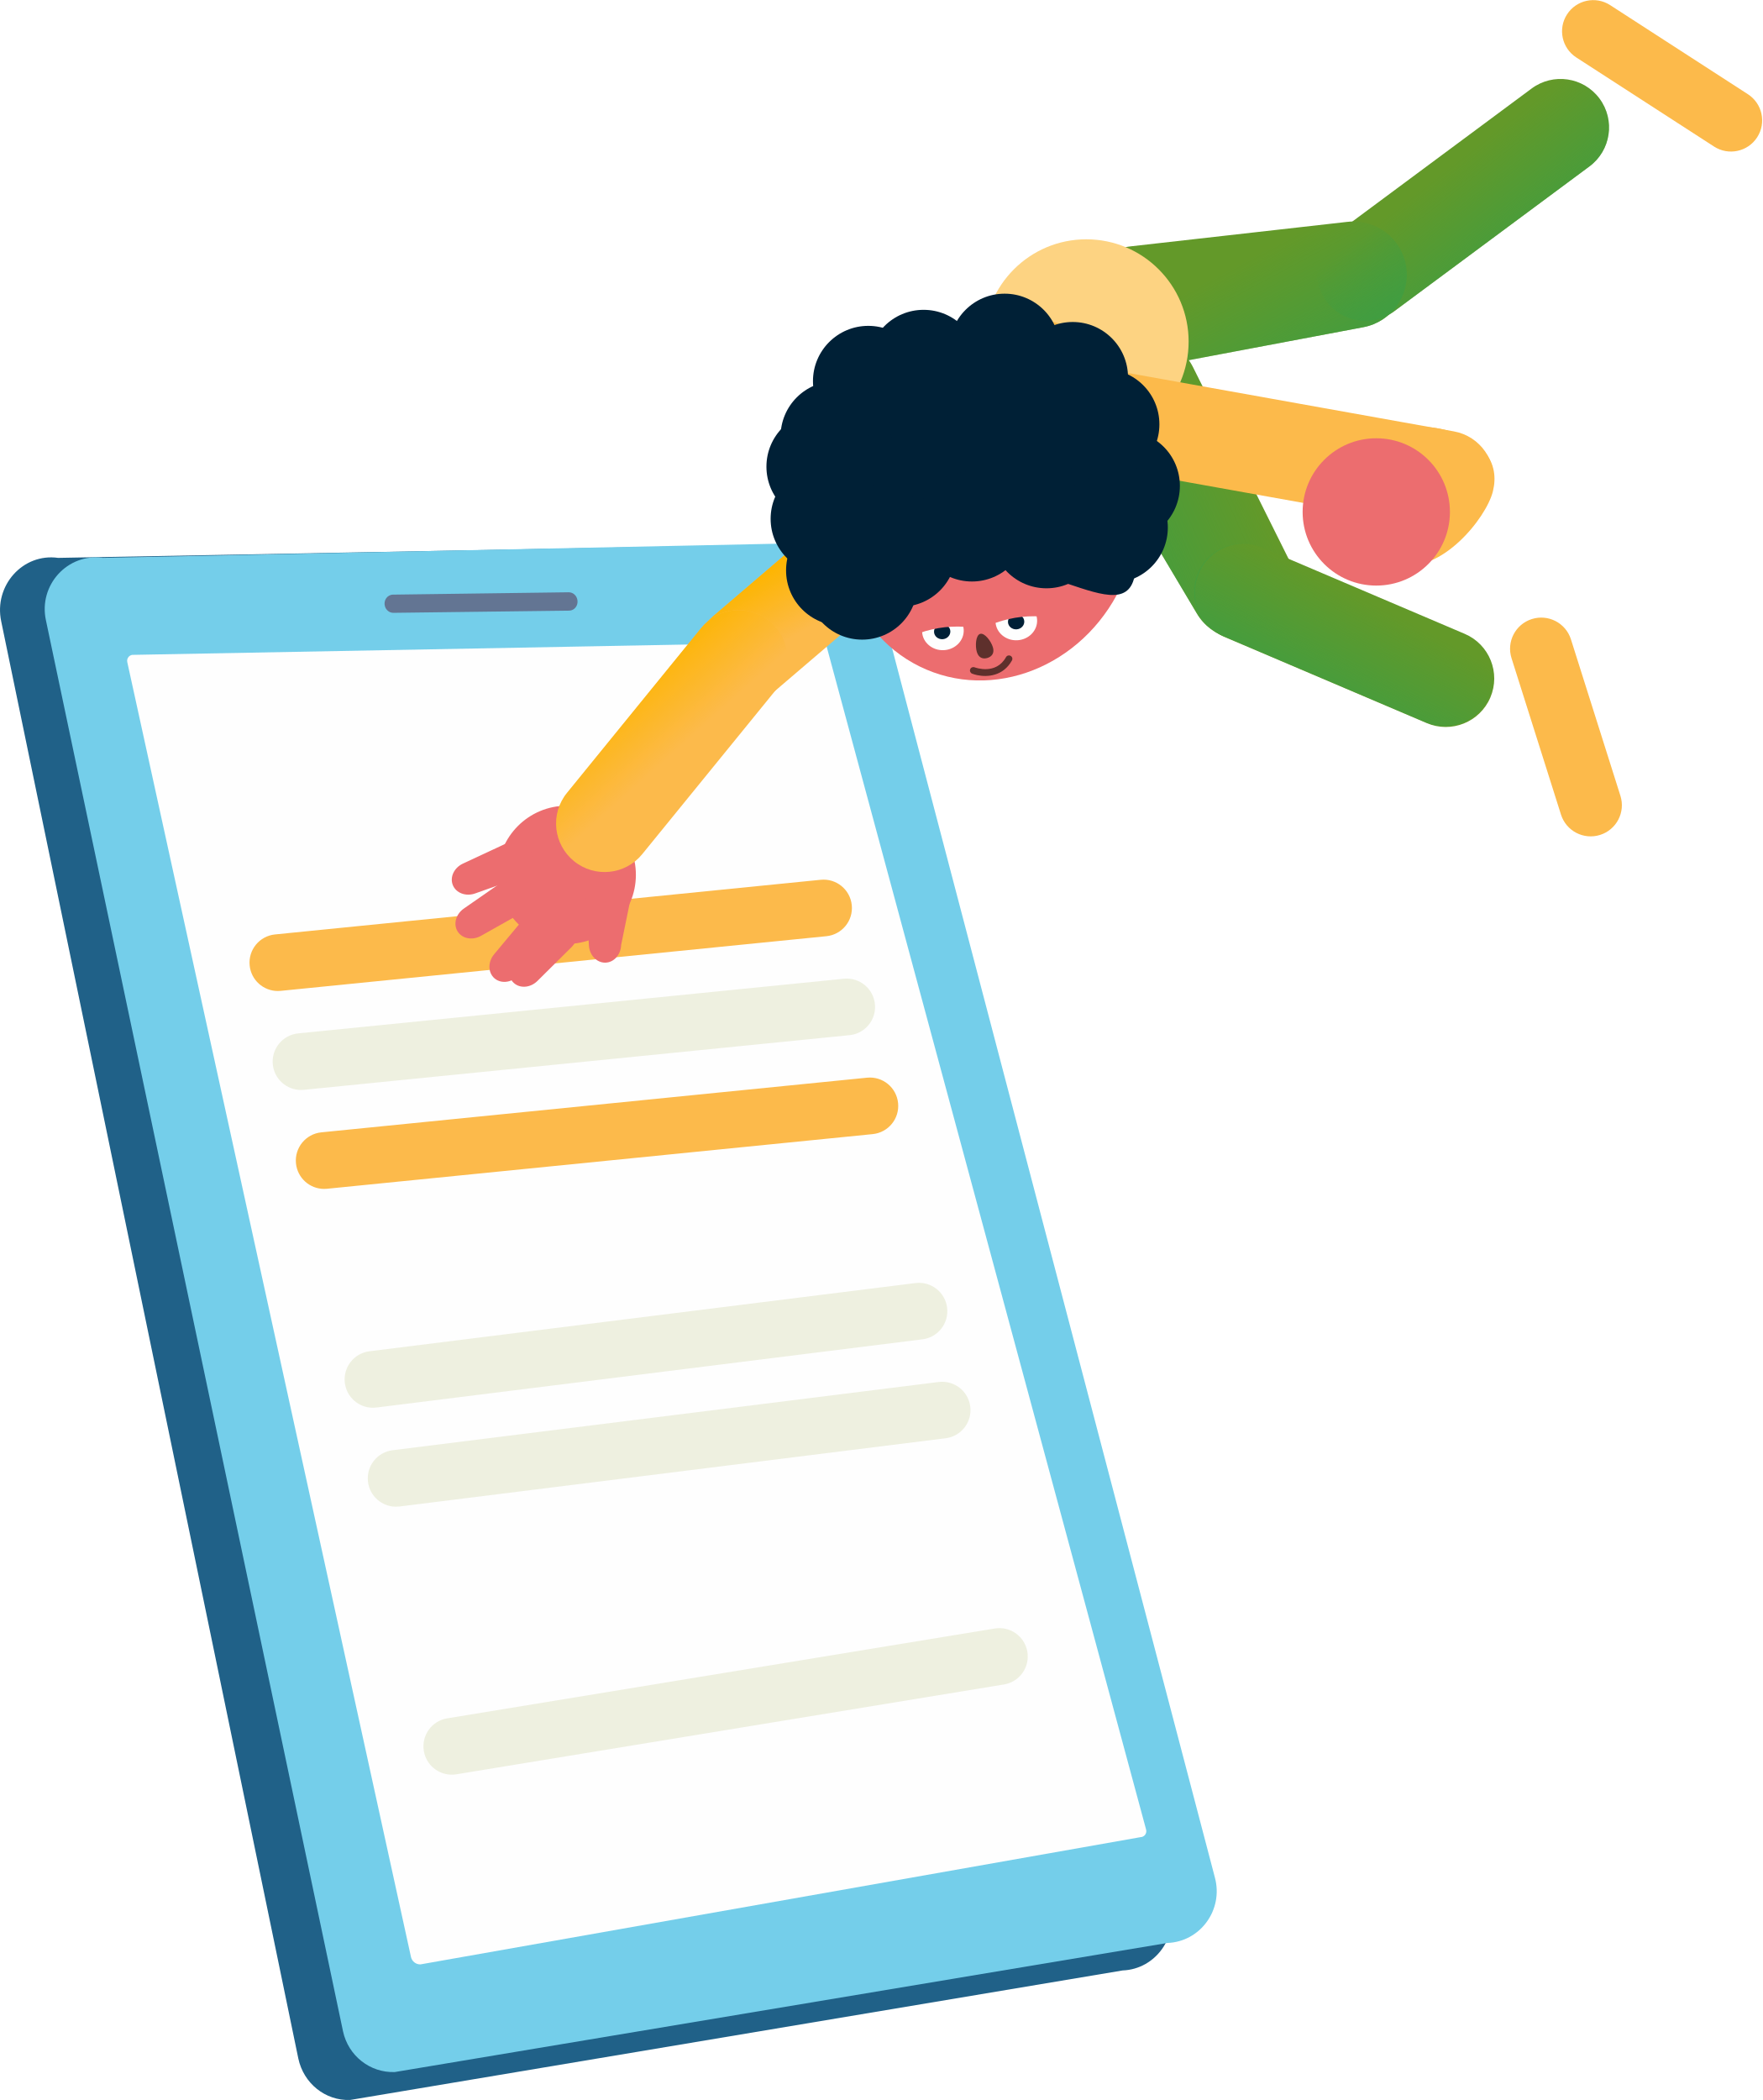
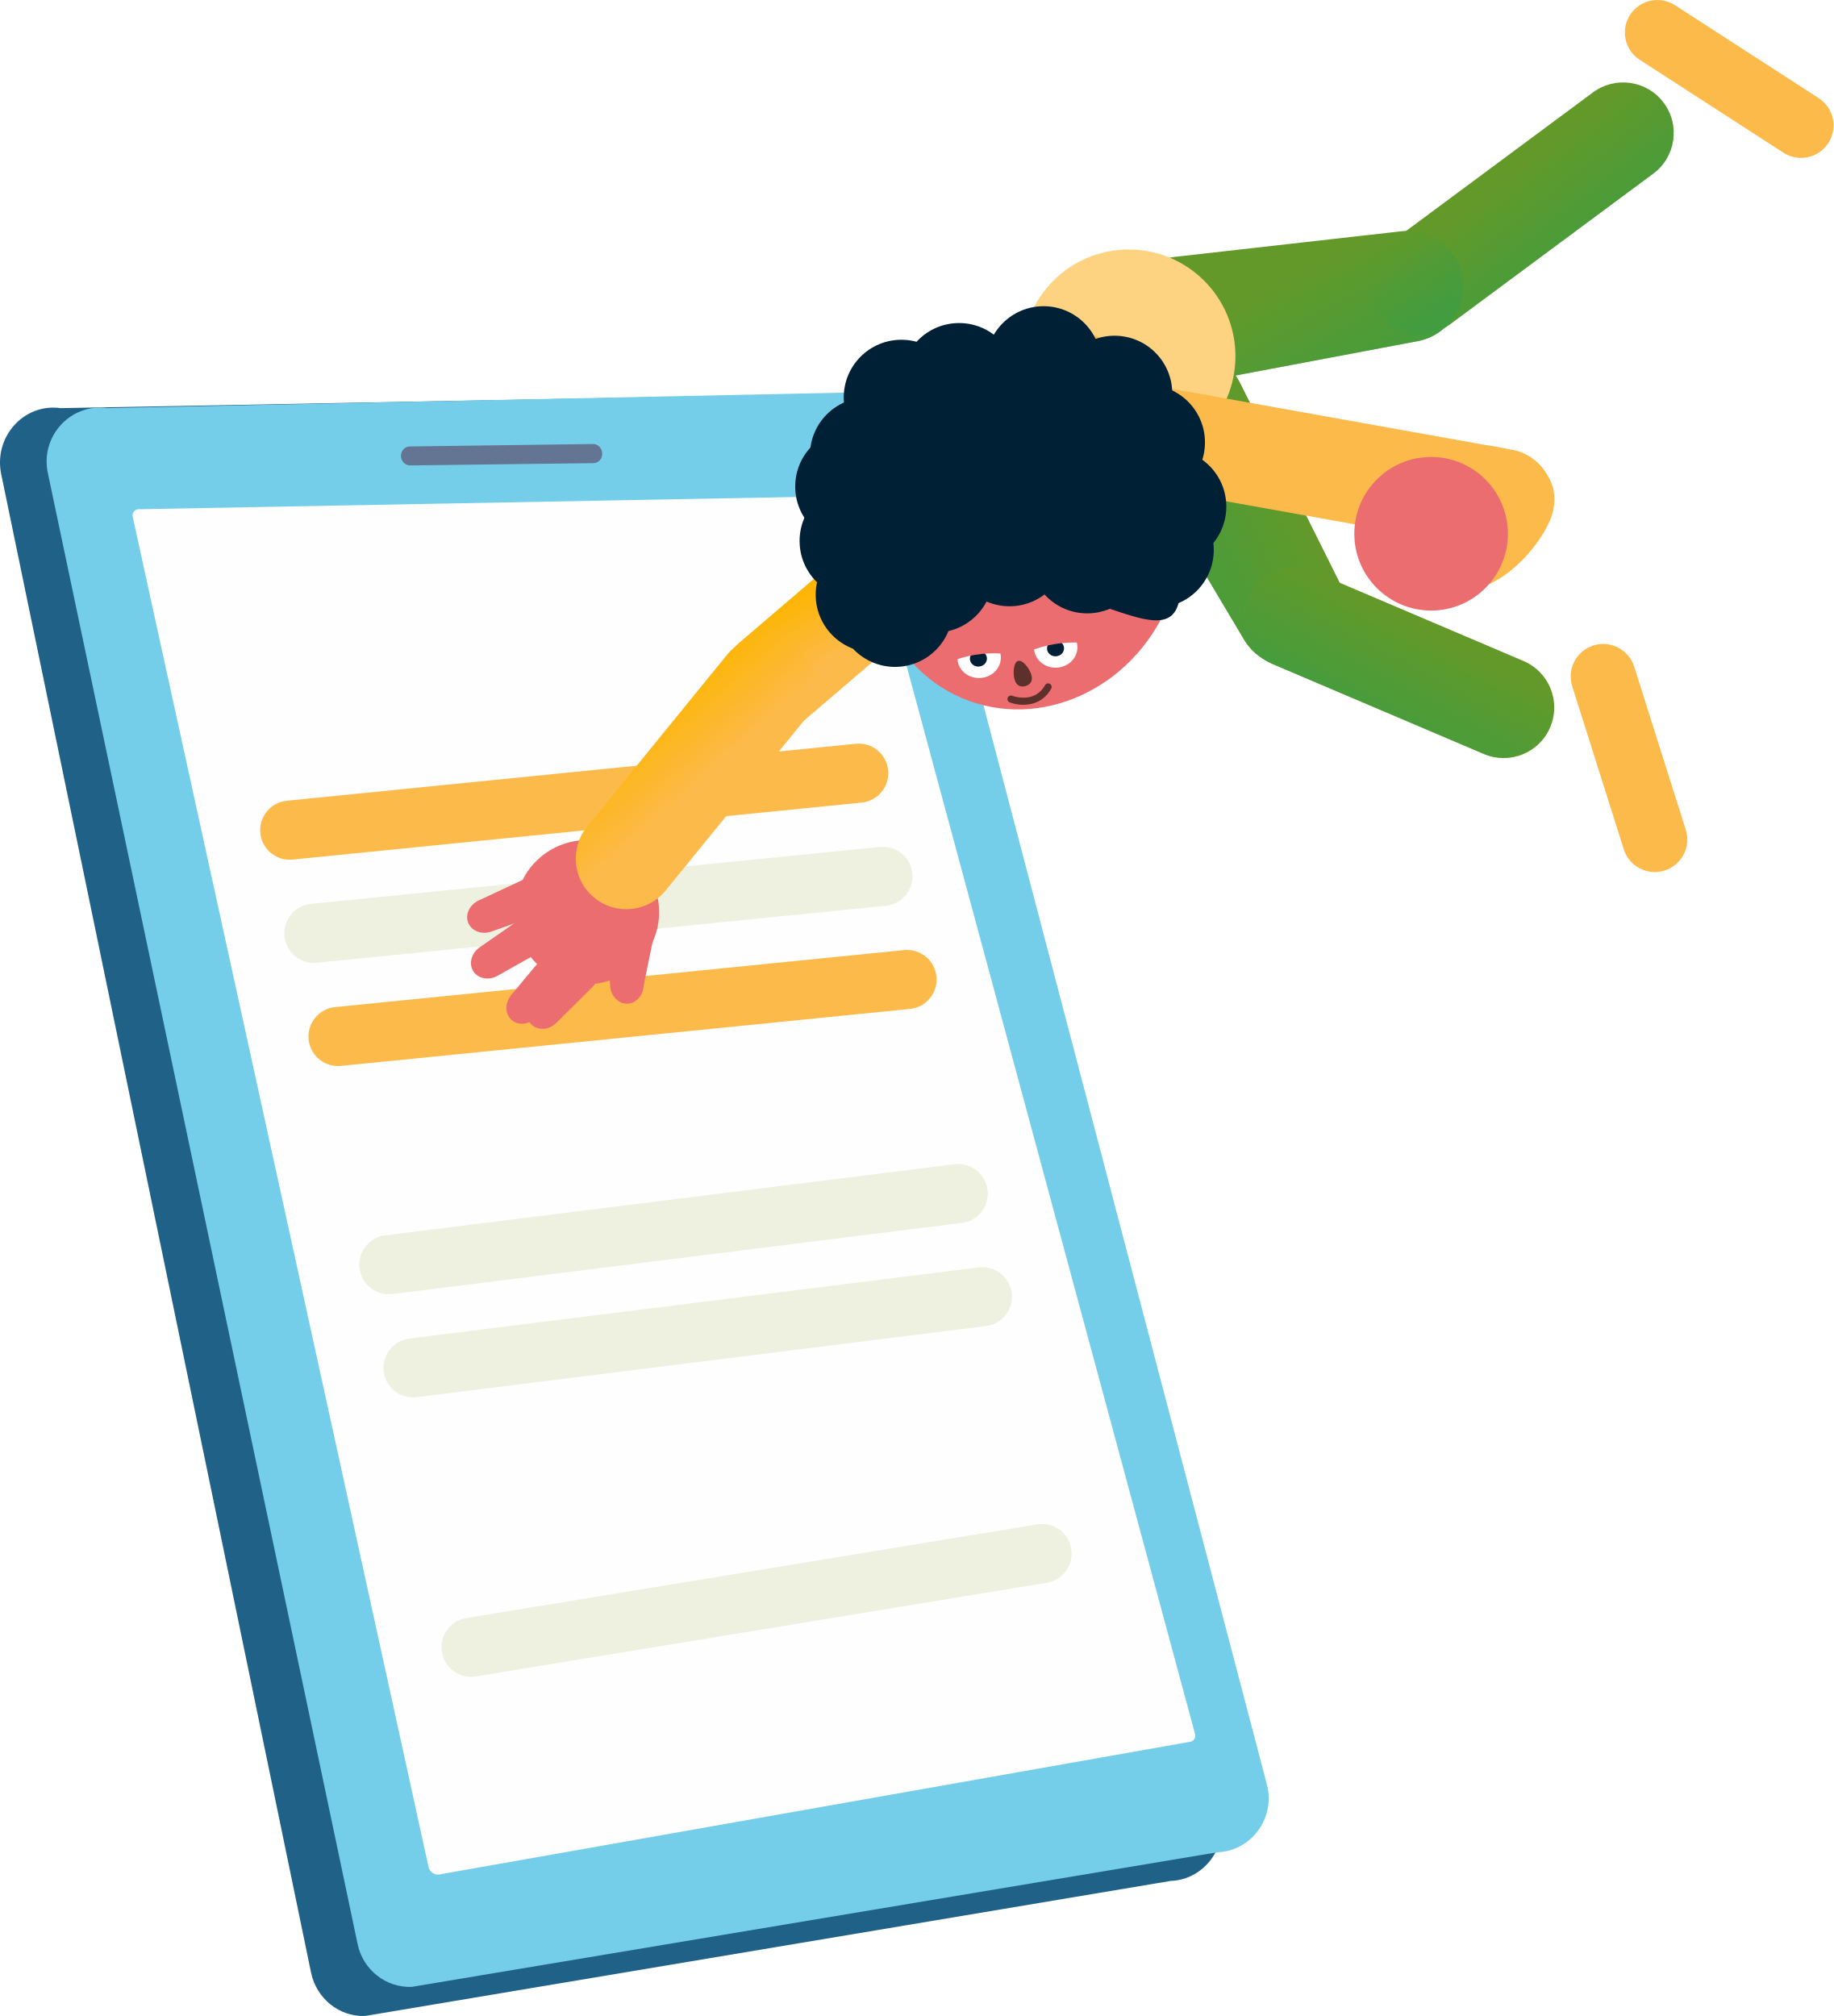
- <svg xmlns="http://www.w3.org/2000/svg" xmlns:xlink="http://www.w3.org/1999/xlink" id="Layer_2" data-name="Layer 2" viewBox="0 0 1138 1356">
+ <svg xmlns="http://www.w3.org/2000/svg" xmlns:xlink="http://www.w3.org/1999/xlink" id="Layer_2" data-name="Layer 2" viewBox="0 0 1455 1600">
  <defs>
    <style>
      .cls-1 {
        fill: url(#linear-gradient);
      }

      .cls-1, .cls-2, .cls-3, .cls-4, .cls-5, .cls-6, .cls-7, .cls-8, .cls-9, .cls-10, .cls-11, .cls-12, .cls-13, .cls-14, .cls-15, .cls-16, .cls-17, .cls-18, .cls-19 {
        stroke-width: 0px;
      }

      .cls-2 {
        fill: url(#linear-gradient-6);
      }

      .cls-20 {
        filter: url(#luminosity-noclip-5);
      }

      .cls-21 {
        mask: url(#mask-2);
      }

      .cls-3 {
        fill: #74ceea;
      }

      .cls-4 {
        fill: #5e302c;
      }

      .cls-22 {
        mask: url(#mask-3);
      }

      .cls-5 {
        fill: url(#linear-gradient-5);
      }

      .cls-6 {
        fill: #fefefe;
      }

      .cls-7 {
        fill: #fdd382;
      }

      .cls-23 {
        mask: url(#mask-5);
      }

      .cls-8 {
        fill: #639929;
      }

      .cls-9 {
        fill: url(#linear-gradient-2);
      }

      .cls-24 {
        filter: url(#luminosity-noclip-4);
      }

      .cls-25 {
        filter: url(#luminosity-noclip-6);
      }

      .cls-26 {
        mask: url(#mask-4);
      }

      .cls-10 {
        fill: url(#linear-gradient-3);
      }

      .cls-11 {
        fill: #fdb500;
      }

      .cls-12 {
        fill: #002036;
      }

      .cls-13 {
        fill: #ec6d6f;
      }

      .cls-14 {
        fill: #637593;
      }

      .cls-15 {
        fill: #3a9e45;
      }

      .cls-27 {
        filter: url(#luminosity-noclip);
      }

      .cls-28 {
        mask: url(#mask-1);
      }

      .cls-29 {
        mask: url(#mask);
      }

      .cls-16 {
        fill: #206188;
      }

      .cls-17 {
        fill: #fcba4b;
      }

      .cls-30 {
        filter: url(#luminosity-noclip-2);
      }

      .cls-18 {
        fill: url(#linear-gradient-4);
      }

      .cls-31 {
        filter: url(#luminosity-noclip-3);
      }

      .cls-19 {
        fill: #eef0e0;
      }
    </style>
-     <filter id="luminosity-noclip" x="677.23" y="55.58" width="283.61" height="211.31" color-interpolation-filters="sRGB" filterUnits="userSpaceOnUse">
-       <feFlood flood-color="#fff" result="bg" />
-       <feBlend in="SourceGraphic" in2="bg" />
-     </filter>
-     <linearGradient id="linear-gradient" x1="-1921.16" y1="488.26" x2="-1818.33" y2="609.52" gradientTransform="translate(2708.79 -364.03)" gradientUnits="userSpaceOnUse">
+     <filter id="luminosity-noclip" x="864.61" y="71.22" width="363.39" height="270.79" color-interpolation-filters="sRGB" filterUnits="userSpaceOnUse">
+       <feFlood flood-color="#fff" result="bg" />
+       <feBlend in="SourceGraphic" in2="bg" />
+     </filter>
+     <linearGradient id="linear-gradient" x1="-1916.03" y1="214" x2="-1784.25" y2="369.38" gradientTransform="translate(2922.07 -54.86)" gradientUnits="userSpaceOnUse">
      <stop offset=".3" stop-color="#000" />
      <stop offset=".98" stop-color="#fff" />
    </linearGradient>
-     <mask id="mask" x="677.23" y="55.58" width="283.61" height="211.31" maskUnits="userSpaceOnUse">
+     <mask id="mask" x="864.61" y="71.22" width="363.39" height="270.79" maskUnits="userSpaceOnUse">
      <g class="cls-27">
-         <rect class="cls-1" x="691.34" y="80.68" width="255.38" height="161.1" transform="translate(52.38 -169.01) rotate(12.17)" />
-       </g>
-     </mask>
-     <filter id="luminosity-noclip-2" x="826.11" y="16.7" width="249.5" height="249.48" color-interpolation-filters="sRGB" filterUnits="userSpaceOnUse">
-       <feFlood flood-color="#fff" result="bg" />
-       <feBlend in="SourceGraphic" in2="bg" />
-     </filter>
-     <linearGradient id="linear-gradient-2" x1="-1825.29" y1="428.21" x2="-1717.31" y2="517.76" gradientTransform="translate(2715.93 -336.68)" xlink:href="#linear-gradient" />
-     <mask id="mask-1" x="826.11" y="16.7" width="249.5" height="249.48" maskUnits="userSpaceOnUse">
+         <rect class="cls-1" x="882.69" y="103.4" width="327.23" height="206.45" transform="translate(67.07 -215.92) rotate(12.17)" />
+       </g>
+     </mask>
+     <filter id="luminosity-noclip-2" x="1055.37" y="21.4" width="319.69" height="319.71" color-interpolation-filters="sRGB" filterUnits="userSpaceOnUse">
+       <feFlood flood-color="#fff" result="bg" />
+       <feBlend in="SourceGraphic" in2="bg" />
+     </filter>
+     <linearGradient id="linear-gradient-2" x1="-1793.19" y1="137.05" x2="-1654.82" y2="251.81" gradientTransform="translate(2931.22 -19.83)" xlink:href="#linear-gradient" />
+     <mask id="mask-1" x="1055.37" y="21.4" width="319.69" height="319.71" maskUnits="userSpaceOnUse">
      <g class="cls-30">
-         <rect class="cls-9" x="845.88" y="36.47" width="209.96" height="209.95" transform="translate(51.17 -197.24) rotate(12.17)" />
-       </g>
-     </mask>
-     <filter id="luminosity-noclip-3" x="659.89" y="193.58" width="235.84" height="244.94" color-interpolation-filters="sRGB" filterUnits="userSpaceOnUse">
-       <feFlood flood-color="#fff" result="bg" />
-       <feBlend in="SourceGraphic" in2="bg" />
-     </filter>
-     <linearGradient id="linear-gradient-3" x1="-1976.49" y1="742.84" x2="-1828.02" y2="634.86" gradientTransform="translate(2675.23 -369.24)" gradientUnits="userSpaceOnUse">
+         <rect class="cls-9" x="1080.7" y="46.74" width="269.03" height="269.04" transform="translate(65.52 -252.1) rotate(12.17)" />
+       </g>
+     </mask>
+     <filter id="luminosity-noclip-3" x="842.39" y="248.08" width="302.19" height="313.89" color-interpolation-filters="sRGB" filterUnits="userSpaceOnUse">
+       <feFlood flood-color="#fff" result="bg" />
+       <feBlend in="SourceGraphic" in2="bg" />
+     </filter>
+     <linearGradient id="linear-gradient-3" x1="-1986.92" y1="540.23" x2="-1796.67" y2="401.87" gradientTransform="translate(2879.06 -61.54)" gradientUnits="userSpaceOnUse">
      <stop offset=".02" stop-color="#fff" />
      <stop offset=".7" stop-color="#000" />
    </linearGradient>
-     <mask id="mask-2" x="659.89" y="193.58" width="235.84" height="244.94" maskUnits="userSpaceOnUse">
+     <mask id="mask-2" x="842.39" y="248.08" width="302.19" height="313.89" maskUnits="userSpaceOnUse">
      <g class="cls-31">
-         <rect class="cls-10" x="679.63" y="211.94" width="196.36" height="208.23" transform="translate(84.09 -156.84) rotate(12.17)" />
-       </g>
-     </mask>
-     <filter id="luminosity-noclip-4" x="715.36" y="279" width="304.7" height="268.18" color-interpolation-filters="sRGB" filterUnits="userSpaceOnUse">
-       <feFlood flood-color="#fff" result="bg" />
-       <feBlend in="SourceGraphic" in2="bg" />
-     </filter>
-     <linearGradient id="linear-gradient-4" x1="-1842.39" y1="816.78" x2="-1807.36" y2="689.2" gradientTransform="translate(2848.15 76.37) rotate(12.42) scale(1.02 1) skewX(.5)" xlink:href="#linear-gradient-3" />
-     <mask id="mask-3" x="715.36" y="279" width="304.7" height="268.18" maskUnits="userSpaceOnUse">
+         <rect class="cls-10" x="867.68" y="271.6" width="251.6" height="266.85" transform="translate(107.71 -200.33) rotate(12.17)" />
+       </g>
+     </mask>
+     <filter id="luminosity-noclip-4" x="913.46" y="357.53" width="390.42" height="343.67" color-interpolation-filters="sRGB" filterUnits="userSpaceOnUse">
+       <feFlood flood-color="#fff" result="bg" />
+       <feBlend in="SourceGraphic" in2="bg" />
+     </filter>
+     <linearGradient id="linear-gradient-4" x1="-1831.75" y1="631.79" x2="-1786.87" y2="468.31" gradientTransform="translate(3031.82 387.64) rotate(12.42) scale(1.02 1) skewX(.5)" xlink:href="#linear-gradient-3" />
+     <mask id="mask-3" x="913.46" y="357.53" width="390.42" height="343.67" maskUnits="userSpaceOnUse">
      <g class="cls-24">
-         <polygon class="cls-18" points="975.59 547.17 715.36 489.85 759.83 279 1020.06 336.32 975.59 547.17" />
-       </g>
-     </mask>
-     <filter id="luminosity-noclip-5" x="401.57" y="232.21" width="350.7" height="276.09" color-interpolation-filters="sRGB" filterUnits="userSpaceOnUse">
-       <feFlood flood-color="#fff" result="bg" />
-       <feBlend in="SourceGraphic" in2="bg" />
-     </filter>
-     <linearGradient id="linear-gradient-5" x1="-2141.13" y1="716.65" x2="-2064.43" y2="800.2" gradientTransform="translate(2659.3 -410.36)" gradientUnits="userSpaceOnUse">
+         <polygon class="cls-18" points="1246.9 701.2 913.46 627.74 970.44 357.53 1303.88 430.99 1246.9 701.2" />
+       </g>
+     </mask>
+     <filter id="luminosity-noclip-5" x="511.4" y="297.58" width="449.35" height="353.81" color-interpolation-filters="sRGB" filterUnits="userSpaceOnUse">
+       <feFlood flood-color="#fff" result="bg" />
+       <feBlend in="SourceGraphic" in2="bg" />
+     </filter>
+     <linearGradient id="linear-gradient-5" x1="-2197.86" y1="506.67" x2="-2099.58" y2="613.74" gradientTransform="translate(2858.64 -114.24)" gradientUnits="userSpaceOnUse">
      <stop offset=".38" stop-color="#fff" />
      <stop offset=".79" stop-color="#000" />
    </linearGradient>
-     <mask id="mask-4" x="401.57" y="232.21" width="350.7" height="276.09" maskUnits="userSpaceOnUse">
+     <mask id="mask-4" x="511.4" y="297.58" width="449.35" height="353.81" maskUnits="userSpaceOnUse">
      <g class="cls-20">
-         <rect class="cls-5" x="420.73" y="262.72" width="312.37" height="215.09" transform="translate(91 -113.28) rotate(12.17)" />
-       </g>
-     </mask>
-     <filter id="luminosity-noclip-6" x="252.53" y="298.03" width="350.79" height="343.21" color-interpolation-filters="sRGB" filterUnits="userSpaceOnUse">
-       <feFlood flood-color="#fff" result="bg" />
-       <feBlend in="SourceGraphic" in2="bg" />
-     </filter>
-     <linearGradient id="linear-gradient-6" x1="-2282.17" y1="854.65" x2="-2169.48" y2="936.49" gradientTransform="translate(2635 -439.53)" xlink:href="#linear-gradient-5" />
-     <mask id="mask-5" x="252.53" y="298.03" width="350.79" height="343.21" maskUnits="userSpaceOnUse">
+         <rect class="cls-5" x="535.96" y="336.67" width="400.25" height="275.63" transform="translate(116.57 -144.51) rotate(12.17)" />
+       </g>
+     </mask>
+     <filter id="luminosity-noclip-6" x="320.44" y="381.92" width="449.47" height="439.82" color-interpolation-filters="sRGB" filterUnits="userSpaceOnUse">
+       <feFlood flood-color="#fff" result="bg" />
+       <feBlend in="SourceGraphic" in2="bg" />
+     </filter>
+     <linearGradient id="linear-gradient-6" x1="-2378.58" y1="683.52" x2="-2234.18" y2="788.39" gradientTransform="translate(2827.5 -151.62)" xlink:href="#linear-gradient-5" />
+     <mask id="mask-5" x="320.44" y="381.92" width="449.47" height="439.82" maskUnits="userSpaceOnUse">
      <g class="cls-25">
-         <rect class="cls-2" x="279.46" y="326.09" width="296.95" height="287.07" transform="translate(108.6 -79.65) rotate(12.17)" />
+         <rect class="cls-2" x="354.94" y="417.89" width="380.48" height="367.88" transform="translate(139.12 -101.4) rotate(12.17)" />
      </g>
    </mask>
  </defs>
  <g id="Layer_1-2" data-name="Layer 1">
    <g>
-       <path class="cls-8" d="M701.6,208.73l-1.56-10.34c-2.91-19.29,10.79-37.14,30.17-39.33l139.99-15.81c18.4-2.08,35.14,10.77,37.9,29.07h0c2.76,18.3-9.46,35.51-27.65,38.95l-138.43,26.15c-19.17,3.62-37.52-9.4-40.42-28.69Z" />
-       <rect class="cls-8" x="913.35" y="19.27" width="62.64" height="219.64" rx="31.32" ry="31.32" transform="translate(485.54 -706.53) rotate(53.43)" />
-       <g class="cls-29">
-         <path class="cls-15" d="M701.6,208.73l-1.56-10.34c-2.91-19.29,10.79-37.14,30.17-39.33l139.99-15.81c18.4-2.08,35.14,10.77,37.9,29.07h0c2.76,18.3-9.46,35.51-27.65,38.95l-138.43,26.15c-19.17,3.62-37.52-9.4-40.42-28.69Z" />
-       </g>
-       <g class="cls-28">
-         <rect class="cls-15" x="913.35" y="19.27" width="62.64" height="219.64" rx="31.32" ry="31.32" transform="translate(485.54 -706.53) rotate(53.43)" />
-       </g>
-       <rect class="cls-17" x="1000.29" y="28.77" width="146.2" height="40.25" rx="20.13" ry="20.13" transform="translate(198.55 -574.97) rotate(32.89)" />
-       <g>
-         <path class="cls-16" d="M37.52,360.23l470.79-8.67c13.14,1.85,23.92,11.63,27.39,24.83l219.99,853c5.57,21.17-9.44,42.17-30.7,42.95l-498.91,83.64c-15.96.59-30.04-10.69-33.44-26.79L.78,401.22c-4.88-23.12,14.02-44.2,36.75-40.99Z" />
-         <path class="cls-3" d="M66.39,360.22l470.79-9.88c13.14,1.82,23.92,11.42,27.39,24.38l219.99,837.7c5.57,20.79-9.44,41.41-30.7,42.18l-498.91,83.35c-15.96.58-30.04-10.5-33.44-26.31L29.65,400.48c-4.88-22.7,14.02-43.41,36.75-40.26Z" />
-       </g>
-       <path class="cls-6" d="M82.19,427.53l183.21,836.15c.65,2.83,3.2,4.82,6.1,4.76l464.96-82.15c2.52-.05,4.33-2.46,3.67-4.89l-206.33-764c-.41-1.52-1.71-2.65-3.27-2.84l-444.08,8.28c-2.66-.33-4.84,2.08-4.26,4.69Z" />
-       <path class="cls-14" d="M253.71,383.96l113.5-1.52c2.82-.05,5.26,2.13,5.68,5.08l.02.11c.5,3.49-1.99,6.61-5.32,6.67l-113.52,1.41c-2.53.04-4.79-1.72-5.51-4.28h0c-1.04-3.7,1.5-7.39,5.15-7.46Z" />
-       <g>
-         <line class="cls-6" x1="179.43" y1="621.59" x2="531.83" y2="586.3" />
-         <path class="cls-17" d="M179.41,639.9c-9.29,0-17.25-7.04-18.19-16.48-1.01-10.06,6.33-19.03,16.39-20.04l352.4-35.29c10.08-1.01,19.03,6.33,20.04,16.39,1.01,10.06-6.33,19.03-16.39,20.04l-352.4,35.29c-.62.06-1.24.09-1.85.09Z" />
-       </g>
-       <g>
-         <line class="cls-6" x1="194.39" y1="685.49" x2="546.79" y2="650.2" />
-         <path class="cls-19" d="M194.36,703.8c-9.29,0-17.25-7.04-18.19-16.48-1.01-10.06,6.33-19.03,16.39-20.04l352.4-35.29c10.07-1.01,19.03,6.33,20.04,16.39,1.01,10.06-6.33,19.03-16.39,20.04l-352.4,35.29c-.62.06-1.24.09-1.85.09Z" />
-       </g>
-       <g>
-         <line class="cls-6" x1="209.35" y1="749.39" x2="561.75" y2="714.09" />
-         <path class="cls-17" d="M209.32,767.69c-9.29,0-17.25-7.04-18.19-16.48-1.01-10.06,6.33-19.03,16.39-20.04l352.4-35.29c10.08-1.01,19.03,6.33,20.04,16.39,1.01,10.06-6.33,19.03-16.39,20.04l-352.4,35.29c-.62.06-1.24.09-1.85.09Z" />
-       </g>
-       <g>
-         <line class="cls-6" x1="240.85" y1="890.7" x2="593.46" y2="846.65" />
-         <path class="cls-19" d="M240.83,909.01c-9.1,0-16.99-6.78-18.14-16.04-1.25-10.03,5.86-19.18,15.89-20.43l352.61-44.05c10.03-1.26,19.18,5.86,20.43,15.89,1.25,10.03-5.86,19.18-15.89,20.43l-352.61,44.05c-.77.1-1.54.14-2.29.14Z" />
-       </g>
-       <g>
-         <line class="cls-6" x1="255.81" y1="954.6" x2="608.42" y2="910.55" />
-         <path class="cls-19" d="M255.78,972.9c-9.1,0-16.99-6.78-18.14-16.04-1.25-10.03,5.86-19.18,15.89-20.43l352.61-44.05c10.04-1.26,19.18,5.86,20.43,15.89,1.25,10.03-5.86,19.18-15.89,20.43l-352.61,44.05c-.77.1-1.54.14-2.29.14Z" />
-       </g>
-       <g>
-         <line class="cls-6" x1="291.75" y1="1127.63" x2="645.38" y2="1069.62" />
-         <path class="cls-19" d="M291.73,1145.93c-8.81,0-16.57-6.37-18.04-15.34-1.64-9.98,5.12-19.39,15.1-21.03l353.63-58.01c9.97-1.64,19.39,5.12,21.03,15.1,1.64,9.98-5.12,19.39-15.1,21.03l-353.63,58.01c-1,.16-2,.24-2.99.24Z" />
-       </g>
-       <path class="cls-8" d="M713.99,227.33l9.18-5.01c17.13-9.35,38.59-2.61,47.29,14.85l62.86,126.07c8.26,16.57,1.94,36.7-14.31,45.57h0c-16.25,8.87-36.6,3.3-46.07-12.61l-72.04-121.06c-9.98-16.77-4.04-38.46,13.09-47.81Z" />
-       <g class="cls-21">
-         <path class="cls-15" d="M713.99,227.33l9.18-5.01c17.13-9.35,38.59-2.61,47.29,14.85l62.86,126.07c8.26,16.57,1.94,36.7-14.31,45.57h0c-16.25,8.87-36.6,3.3-46.07-12.61l-72.04-121.06c-9.98-16.77-4.04-38.46,13.09-47.81Z" />
-       </g>
-       <ellipse class="cls-7" cx="701.5" cy="220.59" rx="66.08" ry="66.07" />
-       <rect class="cls-17" x="797.77" y="153.47" width="62.63" height="274.45" rx="31.32" ry="31.32" transform="translate(1261.47 -474.12) rotate(100.16)" />
-       <rect class="cls-8" x="837.05" y="308.04" width="62.63" height="204.59" rx="31.32" ry="31.32" transform="translate(1586.11 -227.84) rotate(113.07)" />
-       <g class="cls-22">
-         <rect class="cls-15" x="836.47" y="307.6" width="62.63" height="204.59" rx="31.32" ry="31.32" transform="translate(1584.91 -227.92) rotate(113.07)" />
-       </g>
-       <ellipse class="cls-17" cx="662.52" cy="271.5" rx="66.08" ry="66.07" />
-       <ellipse class="cls-13" cx="638.61" cy="337.54" rx="103.03" ry="94.68" transform="translate(77.7 792.65) rotate(-66.91)" />
-       <rect class="cls-17" x="938.14" y="449.3" width="146.19" height="40.25" rx="20.12" ry="20.12" transform="translate(1153.91 -636.29) rotate(72.45)" />
-       <circle class="cls-13" cx="366.02" cy="564.89" r="44.62" />
-       <rect class="cls-17" x="509" y="261.06" width="62.64" height="219.64" rx="31.32" ry="31.32" transform="translate(471.08 -280.81) rotate(49.47)" />
-       <g class="cls-26">
-         <rect class="cls-11" x="509" y="261.06" width="62.64" height="219.64" rx="31.32" ry="31.32" transform="translate(471.08 -280.81) rotate(49.47)" />
-       </g>
-       <g>
-         <path class="cls-13" d="M369.9,595.29l-2.16-1.98c-4.41-4.04-11.79-3.02-16.18,2.24l-19.82,23.78c-4.06,4.87-4.04,11.61.04,15.35h0c4.08,3.74,10.8,3.18,15.3-1.29l21.98-21.8c4.86-4.82,5.24-12.27.83-16.31Z" />
-         <path class="cls-13" d="M357.25,592.15l-2.16-1.98c-4.41-4.04-11.79-3.02-16.18,2.24l-19.82,23.78c-4.06,4.87-4.04,11.61.04,15.35h0c4.08,3.74,10.8,3.18,15.3-1.29l21.98-21.8c4.86-4.82,5.24-12.27.83-16.31Z" />
-         <path class="cls-13" d="M342.74,573.61l-1.56-2.48c-3.17-5.07-10.57-6.04-16.19-2.14l-25.42,17.66c-5.21,3.62-6.98,10.12-4.04,14.81h0c2.94,4.69,9.57,5.93,15.09,2.82l26.98-15.18c5.96-3.36,8.31-10.43,5.13-15.5Z" />
-         <path class="cls-13" d="M343.7,552.14l-1.11-2.71c-2.27-5.53-9.39-7.75-15.59-4.86l-28.06,13.08c-5.75,2.68-8.6,8.79-6.5,13.91h0c2.1,5.12,8.42,7.47,14.39,5.35l29.17-10.37c6.45-2.29,9.96-8.87,7.7-14.4Z" />
-         <path class="cls-13" d="M391.6,566.79l-2.93.04c-5.98.08-10.66,5.89-10.24,12.72l1.87,30.9c.38,6.33,5.02,11.22,10.56,11.15h0c5.54-.07,10.04-5.09,10.26-11.42l6.22-30.41c.23-6.84-9.76-13.05-15.74-12.97Z" />
-       </g>
-       <rect class="cls-17" x="402.43" y="378.54" width="62.64" height="199.97" rx="31.32" ry="31.32" transform="translate(399.42 -166.42) rotate(39.14)" />
-       <g class="cls-23">
-         <rect class="cls-11" x="402.43" y="378.54" width="62.64" height="199.97" rx="31.32" ry="31.32" transform="translate(399.42 -166.42) rotate(39.14)" />
-       </g>
-       <path class="cls-17" d="M964.11,317.15c-4.37,17.83-33.99,53.49-59.99,47.11-26-6.38-35.27-46.47-30.9-64.3,4.37-17.83,33.41-28.91,59.4-22.53,26,6.38,35.85,21.89,31.48,39.72Z" />
-       <ellipse class="cls-13" cx="888.76" cy="330.56" rx="47.56" ry="47.56" />
-       <path class="cls-4" d="M630.94,435.92c-1.18-.26-2.25-.58-3.16-.93-1.13-.44-1.69-1.71-1.26-2.84.44-1.13,1.69-1.68,2.84-1.26.62.24,13.83,5.05,20.28-6.55.59-1.06,1.92-1.44,2.99-.85,1.06.59,1.44,1.93.85,2.99-5.67,10.18-15.92,10.87-22.54,9.44Z" />
-       <path class="cls-4" d="M641.17,417.87c1.16,3.86-.68,6.13-3.54,6.99-2.86.86-5.64,0-6.81-3.87-1.16-3.86-.74-10.83,2.12-11.69,2.86-.86,7.06,4.71,8.22,8.57Z" />
-       <ellipse class="cls-6" cx="656.29" cy="400.95" rx="13.45" ry="12.53" transform="translate(-20.77 36.16) rotate(-3.11)" />
-       <ellipse class="cls-12" cx="656.17" cy="401.5" rx="5.27" ry="4.92" transform="translate(-20.8 36.15) rotate(-3.11)" />
-       <ellipse class="cls-6" cx="608.88" cy="407.34" rx="13.45" ry="12.53" transform="translate(-21.18 33.6) rotate(-3.11)" />
-       <path class="cls-13" d="M672.2,398.05c-11.28-.66-22.32,1.14-33.11,5.61l-2.8-16.52,33.11-5.61,2.8,16.52Z" />
-       <ellipse class="cls-12" cx="608.42" cy="407.86" rx="5.27" ry="4.92" transform="translate(-21.21 33.58) rotate(-3.11)" />
-       <path class="cls-13" d="M622.76,404.71c-11.28-.66-22.32,1.14-33.11,5.61l-2.8-16.52,33.11-5.61,2.8,16.52Z" />
-       <path class="cls-12" d="M731.86,345.65c12.19,77.39-47.09,12.81-102.11,21.47-55.02,8.66-84.96,87.29-97.14,9.9-12.19-77.39,22.54-147.15,77.56-155.82,55.02-8.66,109.51,47.05,121.7,124.44Z" />
-       <circle class="cls-12" cx="726.21" cy="313.74" r="35.72" />
-       <circle class="cls-12" cx="712.99" cy="274" r="35.72" />
-       <circle class="cls-12" cx="692.72" cy="243.64" r="35.72" />
-       <circle class="cls-12" cx="648.76" cy="225.35" r="35.72" />
-       <circle class="cls-12" cx="596.43" cy="235.78" r="35.72" />
-       <circle class="cls-12" cx="560.71" cy="246.13" r="35.72" />
-       <circle class="cls-12" cx="539.79" cy="281.85" r="35.72" />
-       <circle class="cls-12" cx="530.66" cy="301.33" r="35.72" />
-       <circle class="cls-12" cx="533.37" cy="335.02" r="35.72" />
-       <circle class="cls-12" cx="543.34" cy="368.3" r="35.72" />
-       <circle class="cls-12" cx="556.76" cy="377.3" r="35.72" />
-       <circle class="cls-12" cx="581.77" cy="356.03" r="35.72" />
-       <circle class="cls-12" cx="627.66" cy="339.76" r="35.72" />
-       <circle class="cls-12" cx="675.79" cy="344.15" r="35.72" />
-       <circle class="cls-12" cx="718.43" cy="340.62" r="35.72" />
+       <g>
+         <path class="cls-16" d="M48.08,323.92l603.23-11.11c16.83,2.38,30.65,14.91,35.1,31.82l281.88,1093.12c7.13,27.13-12.1,54.04-39.33,55.04l-639.26,107.18c-20.45.75-38.49-13.7-42.85-34.33L.99,376.45c-6.26-29.63,17.96-56.65,47.08-52.53Z" />
+         <path class="cls-3" d="M85.07,323.91l603.23-12.66c16.83,2.33,30.65,14.64,35.1,31.25l281.88,1073.51c7.13,26.64-12.1,53.07-39.33,54.06l-639.26,106.82c-20.45.74-38.49-13.46-42.85-33.71L37.99,375.5c-6.26-29.1,17.96-55.63,47.08-51.59Z" />
+       </g>
+       <path class="cls-6" d="M105.31,410.16l234.75,1071.53c.83,3.63,4.1,6.18,7.82,6.1l595.76-105.28c3.23-.07,5.54-3.15,4.7-6.27l-264.37-979.06c-.53-1.95-2.19-3.39-4.19-3.64l-569,10.61c-3.41-.42-6.21,2.66-5.46,6.01Z" />
+       <path class="cls-14" d="M325.08,354.33l145.43-1.94c3.61-.07,6.74,2.73,7.28,6.5l.02.14c.65,4.47-2.54,8.47-6.82,8.54l-145.45,1.81c-3.24.06-6.14-2.2-7.06-5.49h0c-1.33-4.75,1.93-9.47,6.6-9.56Z" />
+       <g>
+         <line class="cls-6" x1="229.9" y1="658.86" x2="681.44" y2="613.63" />
+         <path class="cls-17" d="M229.87,682.32c-11.9,0-22.1-9.03-23.31-21.12-1.29-12.89,8.11-24.39,21-25.68l451.53-45.23c12.92-1.29,24.39,8.11,25.68,21,1.29,12.89-8.11,24.39-21,25.68l-451.53,45.23c-.8.08-1.58.12-2.37.12Z" />
+       </g>
+       <g>
+         <line class="cls-6" x1="249.07" y1="740.74" x2="700.6" y2="695.51" />
+         <path class="cls-19" d="M249.04,764.2c-11.9,0-22.1-9.03-23.31-21.12-1.29-12.89,8.11-24.39,21-25.68l451.53-45.23c12.9-1.29,24.39,8.11,25.68,21,1.29,12.89-8.11,24.39-21,25.68l-451.53,45.23c-.8.08-1.58.12-2.37.12Z" />
+       </g>
+       <g>
+         <line class="cls-6" x1="268.24" y1="822.62" x2="719.77" y2="777.39" />
+         <path class="cls-17" d="M268.21,846.08c-11.9,0-22.1-9.03-23.31-21.12-1.29-12.89,8.11-24.39,21-25.68l451.53-45.23c12.91-1.29,24.39,8.11,25.68,21,1.29,12.89-8.11,24.39-21,25.68l-451.53,45.23c-.8.08-1.58.12-2.37.12Z" />
+       </g>
+       <g>
+         <line class="cls-6" x1="308.6" y1="1003.72" x2="760.41" y2="947.27" />
+         <path class="cls-19" d="M308.57,1027.18c-11.66,0-21.76-8.68-23.25-20.55-1.61-12.86,7.51-24.58,20.37-26.18l451.8-56.45c12.86-1.61,24.58,7.51,26.18,20.37,1.61,12.86-7.51,24.58-20.37,26.18l-451.8,56.45c-.99.12-1.97.18-2.94.18Z" />
+       </g>
+       <g>
+         <line class="cls-6" x1="327.77" y1="1085.6" x2="779.57" y2="1029.15" />
+         <path class="cls-19" d="M327.74,1109.06c-11.66,0-21.76-8.68-23.25-20.55-1.61-12.86,7.51-24.58,20.37-26.18l451.8-56.45c12.86-1.61,24.58,7.51,26.18,20.37,1.61,12.86-7.51,24.58-20.37,26.18l-451.8,56.45c-.99.12-1.97.18-2.94.18Z" />
+       </g>
+       <g>
+         <line class="cls-6" x1="373.82" y1="1307.34" x2="826.93" y2="1233" />
+         <path class="cls-19" d="M373.79,1330.8c-11.28,0-21.23-8.16-23.12-19.66-2.1-12.78,6.57-24.85,19.35-26.95l453.11-74.34c12.78-2.1,24.85,6.57,26.94,19.35,2.1,12.78-6.57,24.85-19.35,26.95l-453.11,74.34c-1.28.21-2.57.31-3.83.31Z" />
+       </g>
+       <g>
+         <path class="cls-8" d="M895.83,267.49l-2-13.25c-3.73-24.72,13.82-47.59,38.66-50.4l179.37-20.26c23.57-2.66,45.02,13.8,48.56,37.25h0c3.53,23.46-12.12,45.51-35.42,49.91l-177.37,33.51c-24.56,4.64-48.07-12.04-51.8-36.77Z" />
+         <rect class="cls-8" x="1167.15" y="24.71" width="80.26" height="281.45" rx="40.13" ry="40.13" transform="translate(620.96 -902.8) rotate(53.44)" />
+         <g class="cls-29">
+           <path class="cls-15" d="M895.83,267.49l-2-13.25c-3.73-24.72,13.82-47.59,38.66-50.4l179.37-20.26c23.57-2.66,45.02,13.8,48.56,37.25h0c3.53,23.46-12.12,45.51-35.42,49.91l-177.37,33.51c-24.56,4.64-48.07-12.04-51.8-36.77Z" />
+         </g>
+         <g class="cls-28">
+           <rect class="cls-15" x="1167.15" y="24.71" width="80.26" height="281.45" rx="40.13" ry="40.13" transform="translate(620.96 -902.8) rotate(53.44)" />
+         </g>
+         <rect class="cls-17" x="1278.54" y="36.86" width="187.34" height="51.58" rx="25.79" ry="25.79" transform="translate(253.96 -735.09) rotate(32.89)" />
+         <path class="cls-8" d="M911.72,291.32l11.76-6.42c21.94-11.98,49.44-3.34,60.6,19.03l80.54,161.56c10.58,21.23,2.48,47.03-18.34,58.39h0c-20.82,11.36-46.9,4.22-59.03-16.16l-92.3-155.14c-12.78-21.48-5.17-49.29,16.77-61.27Z" />
+         <g class="cls-21">
+           <path class="cls-15" d="M911.72,291.32l11.76-6.42c21.94-11.98,49.44-3.34,60.6,19.03l80.54,161.56c10.58,21.23,2.48,47.03-18.34,58.39h0c-20.82,11.36-46.9,4.22-59.03-16.16l-92.3-155.14c-12.78-21.48-5.17-49.29,16.77-61.27Z" />
+         </g>
+         <ellipse class="cls-7" cx="895.71" cy="282.68" rx="84.66" ry="84.67" />
+         <rect class="cls-17" x="1019.06" y="196.7" width="80.27" height="351.65" rx="40.13" ry="40.13" transform="translate(1612.68 -604.36) rotate(100.16)" />
+         <rect class="cls-8" x="1069.38" y="394.77" width="80.26" height="262.14" rx="40.13" ry="40.13" transform="translate(2027.97 -288.99) rotate(113.06)" />
+         <g class="cls-22">
+           <rect class="cls-15" x="1068.64" y="394.2" width="80.26" height="262.14" rx="40.13" ry="40.13" transform="translate(2026.42 -289.1) rotate(113.06)" />
+         </g>
+         <ellipse class="cls-17" cx="845.76" cy="347.93" rx="84.66" ry="84.67" />
+         <ellipse class="cls-13" cx="815.12" cy="432.55" rx="132.03" ry="121.32" transform="translate(97.97 1013.25) rotate(-66.95)" />
+         <rect class="cls-17" x="1198.9" y="575.78" width="187.34" height="51.58" rx="25.79" ry="25.79" transform="translate(1476.48 -812.22) rotate(72.45)" />
+         <circle class="cls-13" cx="465.86" cy="723.91" r="57.17" />
+         <rect class="cls-17" x="649.06" y="334.56" width="80.26" height="281.45" rx="40.13" ry="40.13" transform="translate(602.62 -357.41) rotate(49.47)" />
+         <g class="cls-26">
+           <rect class="cls-11" x="649.06" y="334.56" width="80.26" height="281.45" rx="40.13" ry="40.13" transform="translate(602.62 -357.41) rotate(49.47)" />
+         </g>
+         <g>
+           <path class="cls-13" d="M470.83,762.86l-2.77-2.54c-5.65-5.18-15.11-3.87-20.73,2.87l-25.39,30.47c-5.2,6.24-5.18,14.88.05,19.68h0c5.23,4.8,13.84,4.07,19.61-1.65l28.16-27.94c6.23-6.18,6.71-15.72,1.07-20.9Z" />
+           <path class="cls-13" d="M454.62,758.84l-2.77-2.54c-5.65-5.18-15.11-3.87-20.73,2.87l-25.39,30.47c-5.2,6.24-5.18,14.88.05,19.68h0c5.23,4.8,13.84,4.07,19.61-1.65l28.16-27.94c6.23-6.18,6.71-15.72,1.07-20.9Z" />
+           <path class="cls-13" d="M436.02,735.08l-1.99-3.18c-4.07-6.49-13.54-7.74-20.74-2.74l-32.57,22.63c-6.67,4.63-8.94,12.97-5.18,18.98h0c3.77,6.01,12.26,7.6,19.34,3.62l34.57-19.45c7.64-4.3,10.65-13.37,6.58-19.86Z" />
+           <path class="cls-13" d="M437.26,707.56l-1.42-3.47c-2.9-7.09-12.03-9.93-19.97-6.23l-35.95,16.76c-7.36,3.43-11.02,11.26-8.33,17.83h0c2.69,6.57,10.79,9.58,18.44,6.86l37.37-13.28c8.26-2.94,12.77-11.36,9.86-18.45Z" />
+           <path class="cls-13" d="M498.63,726.34l-3.75.05c-7.66.1-13.65,7.54-13.12,16.3l2.39,39.59c.49,8.11,6.43,14.38,13.52,14.29h0c7.09-.09,12.87-6.52,13.15-14.64l7.97-38.97c.3-8.76-12.5-16.72-20.16-16.62Z" />
+         </g>
+         <rect class="cls-17" x="512.51" y="485.1" width="80.26" height="256.24" rx="40.13" ry="40.13" transform="translate(511.2 -211.24) rotate(39.15)" />
+         <g class="cls-23">
+           <rect class="cls-11" x="512.51" y="485.1" width="80.26" height="256.24" rx="40.13" ry="40.13" transform="translate(511.2 -211.24) rotate(39.15)" />
+         </g>
+         <path class="cls-17" d="M1232.19,406.43c-5.6,22.84-43.56,68.55-76.86,60.38-33.31-8.17-45.19-59.55-39.59-82.4,5.6-22.84,42.81-37.05,76.12-28.88,33.31,8.17,45.94,28.06,40.34,50.9Z" />
+         <ellipse class="cls-13" cx="1135.65" cy="423.61" rx="60.94" ry="60.95" />
+         <path class="cls-4" d="M805.3,558.63c-1.52-.33-2.89-.74-4.05-1.19-1.45-.56-2.17-2.19-1.61-3.64.56-1.44,2.17-2.15,3.64-1.61.8.31,17.72,6.47,25.99-8.39.76-1.36,2.46-1.84,3.83-1.09,1.36.76,1.85,2.47,1.09,3.83-7.26,13.04-20.4,13.93-28.89,12.1Z" />
+         <path class="cls-4" d="M818.41,535.51c1.49,4.95-.87,7.85-4.53,8.95-3.66,1.1-7.23,0-8.72-4.96-1.49-4.95-.94-13.88,2.72-14.98,3.66-1.1,9.05,6.04,10.54,10.99Z" />
+         <ellipse class="cls-6" cx="837.78" cy="513.82" rx="17.23" ry="16.06" transform="translate(-26.67 46.26) rotate(-3.11)" />
+         <ellipse class="cls-12" cx="837.63" cy="514.52" rx="6.76" ry="6.3" transform="translate(-26.71 46.26) rotate(-3.11)" />
+         <ellipse class="cls-6" cx="777.03" cy="522.01" rx="17.23" ry="16.06" transform="translate(-27.21 42.98) rotate(-3.11)" />
+         <path class="cls-13" d="M858.16,510.09c-14.45-.85-28.6,1.46-42.43,7.19l-3.59-21.17,42.43-7.19,3.59,21.17Z" />
+         <ellipse class="cls-12" cx="776.44" cy="522.67" rx="6.76" ry="6.3" transform="translate(-27.24 42.94) rotate(-3.11)" />
+         <path class="cls-13" d="M794.82,518.64c-14.45-.85-28.6,1.46-42.43,7.19l-3.59-21.17,42.43-7.19,3.59,21.17Z" />
+         <path class="cls-12" d="M934.61,442.95c15.62,99.18-60.34,16.41-130.84,27.52-70.5,11.1-108.85,111.87-124.47,12.69-15.62-99.18,28.88-188.58,99.38-199.68,70.5-11.1,140.31,60.3,155.93,159.47Z" />
+         <circle class="cls-12" cx="927.36" cy="402.06" r="45.77" />
+         <circle class="cls-12" cx="910.43" cy="351.13" r="45.77" />
+         <circle class="cls-12" cx="884.46" cy="312.22" r="45.77" />
+         <circle class="cls-12" cx="828.13" cy="288.79" r="45.77" />
+         <circle class="cls-12" cx="761.08" cy="302.16" r="45.77" />
+         <circle class="cls-12" cx="715.31" cy="315.42" r="45.77" />
+         <circle class="cls-12" cx="688.51" cy="361.19" r="45.77" />
+         <circle class="cls-12" cx="676.81" cy="386.15" r="45.77" />
+         <circle class="cls-12" cx="680.28" cy="429.32" r="45.77" />
+         <circle class="cls-12" cx="693.06" cy="471.98" r="45.77" />
+         <circle class="cls-12" cx="710.26" cy="483.51" r="45.77" />
+         <circle class="cls-12" cx="742.29" cy="456.25" r="45.77" />
+         <circle class="cls-12" cx="801.1" cy="435.4" r="45.77" />
+         <circle class="cls-12" cx="862.76" cy="441.03" r="45.77" />
+         <circle class="cls-12" cx="917.41" cy="436.5" r="45.77" />
+       </g>
    </g>
  </g>
</svg>
